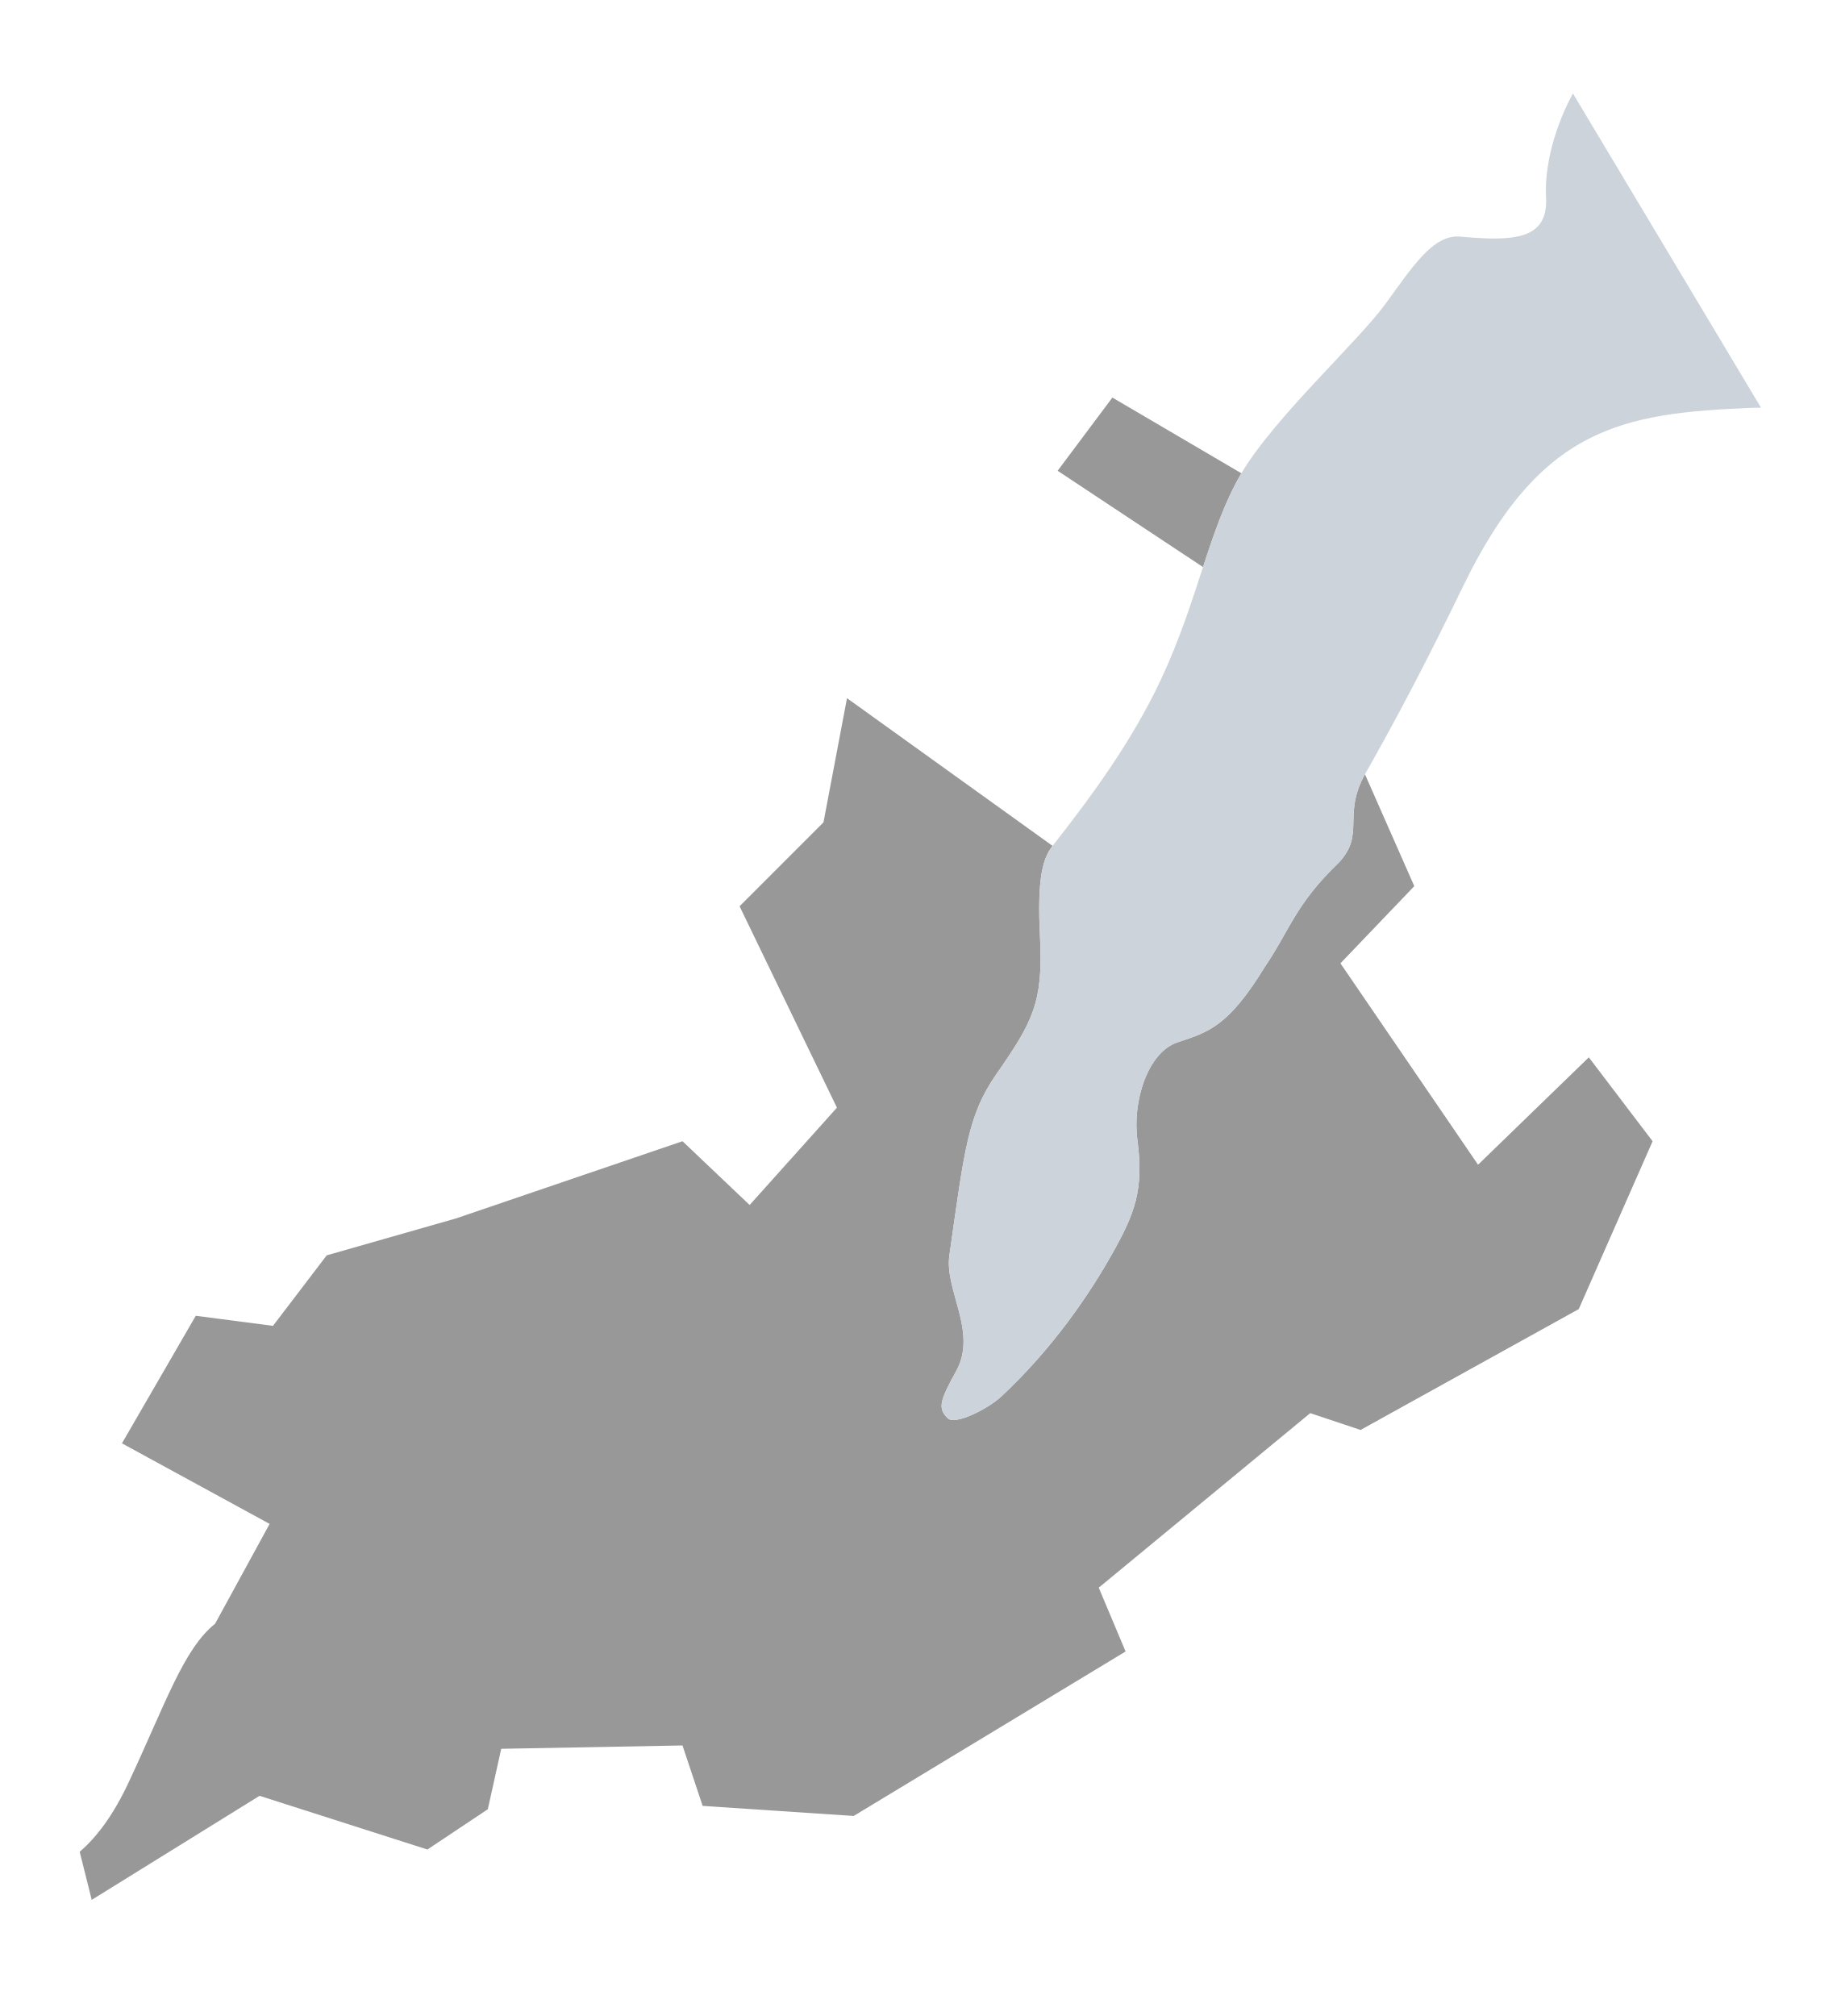
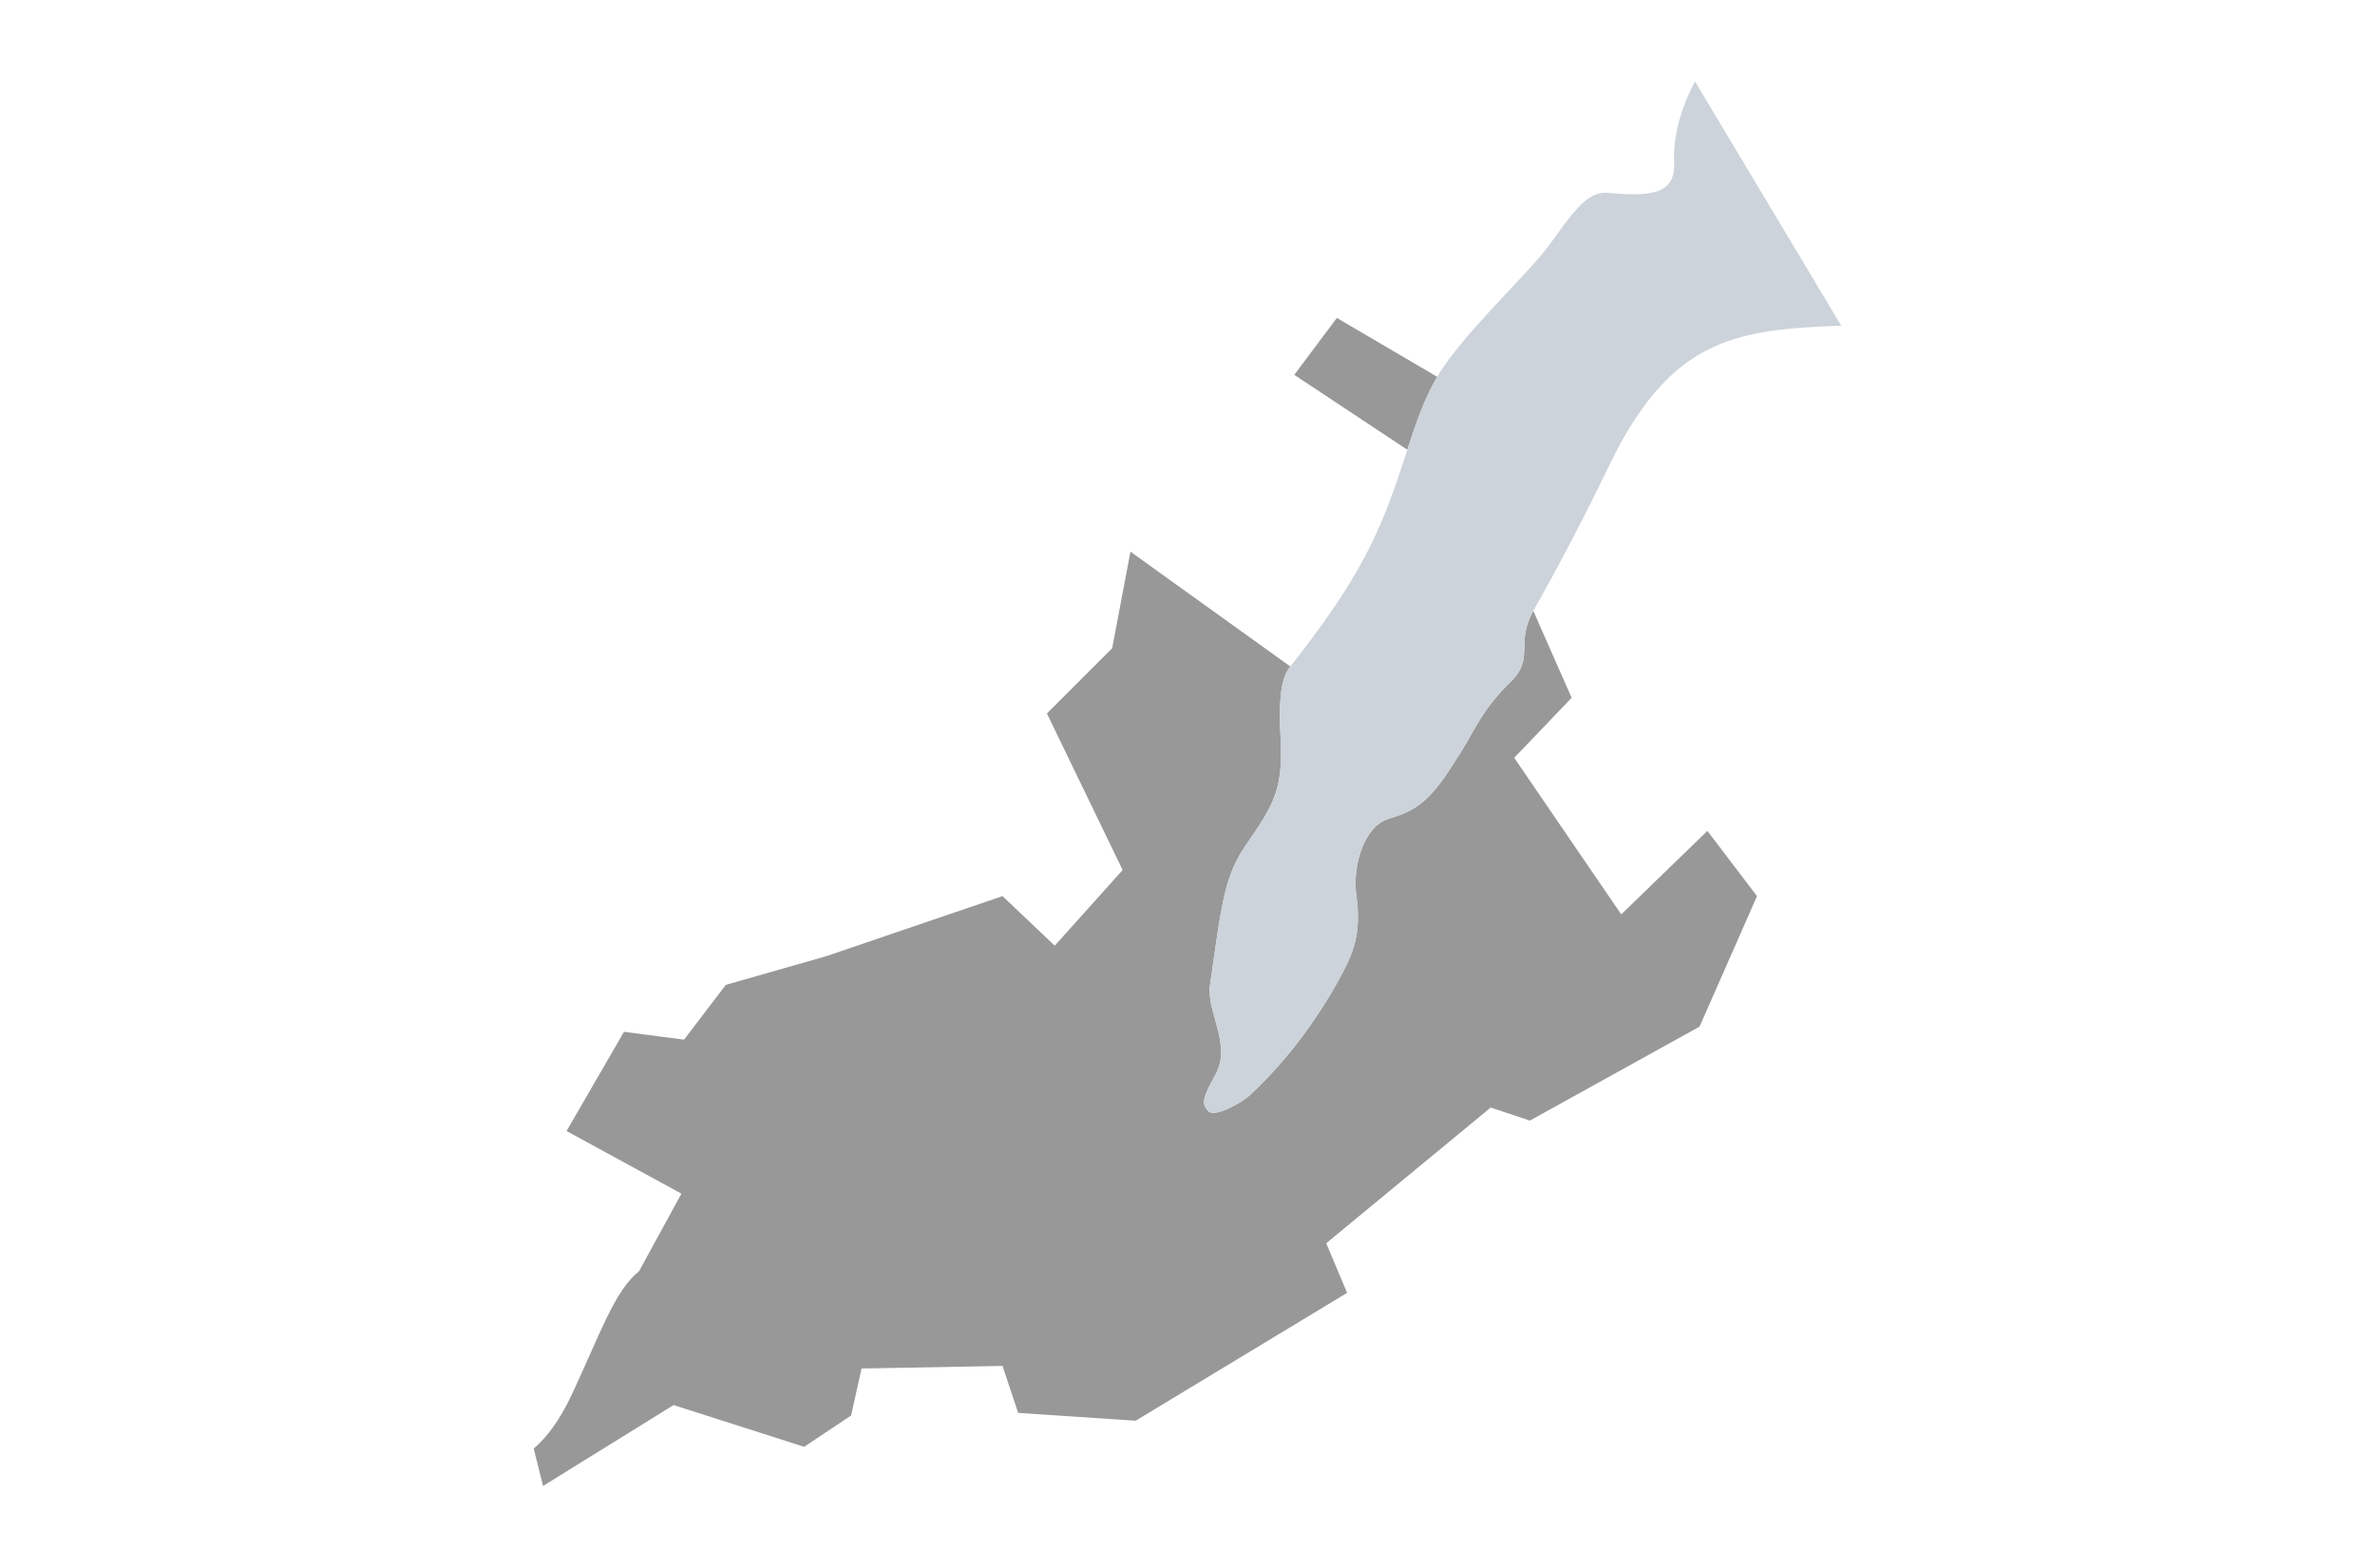
- <svg xmlns="http://www.w3.org/2000/svg" version="1.1" id="Calque_1" x="0px" y="0px" width="595.279px" height="651.968px" viewBox="0 94.961 595.279 651.968" enable-background="new 0 94.961 595.279 651.968" xml:space="preserve">
-   <path id="ofsnbr2500" fill="#989898" d="M273.917,320.75l66.487,47.767c-2.982,3.806-5.074,9.797-4.069,29.324  c1.087,21.168-2.226,27.428-14.112,44.499c-9.283,13.357-10.316,24.426-15.198,58.622c-1.615,11.309,9.226,24.768,2.172,37.453  c-5.432,9.77-5.875,12.057-2.715,15.198c2.382,2.382,13.115-3.078,17.37-7.061c16.823-15.737,28.497-33.101,35.824-46.128  c7.327-13.029,10.31-20.638,8.145-36.918c-1.628-12.213,3.254-28.216,13.027-31.475c9.77-3.258,16.283-4.885,28.219-24.426  c8.069-11.846,9.772-20.09,23.884-33.662c8.683-9.224,1.082-15.189,8.473-28.585l15.957,36.179l-23.885,24.959l44.506,65.134  l35.821-34.729l20.627,27.136l-23.885,54.281l-70.559,39.084l-16.282-5.435l-68.393,56.444l8.683,20.635l-87.931,53.185  l-48.852-3.253l-6.514-19.541l-58.62,1.082l-4.338,19.54l-19.538,13.027l-54.282-17.365l-54.28,33.648l-3.883-15.545  c5.729-4.946,10.972-12.087,15.825-22.442c11.916-25.416,17.742-43.149,27.956-51.304l17.639-32.289l-47.761-26.055l23.879-41.256  l24.971,3.256l17.371-22.797l41.79-11.934l73.276-24.972l21.712,20.622l28.227-31.477l-31.483-65.132l27.139-27.146L273.917,320.75z   M342.035,247.208l47.02,31.143c3.665-11.196,7.124-21.373,12.416-30.329l-41.727-24.488L342.035,247.208z" />
+ <svg xmlns="http://www.w3.org/2000/svg" version="1.1" id="Calque_1" x="0px" y="0px" width="1052px" height="694.488px" viewBox="0 0 1052 694.488" enable-background="new 0 0 1052 694.488" xml:space="preserve">
+   <path id="ofsnbr2500" fill="#989898" d="M500.73,244.426l70.823,50.882c-3.176,4.055-5.404,10.436-4.334,31.236  c1.158,22.549-2.371,29.217-15.032,47.401c-9.889,14.229-10.989,26.02-16.189,62.445c-1.721,12.047,9.828,26.385,2.313,39.896  c-5.786,10.406-6.258,12.844-2.892,16.189c2.537,2.537,13.97-3.279,18.503-7.521c17.92-16.764,30.355-35.26,38.16-49.137  c7.805-13.879,10.982-21.984,8.676-39.326c-1.734-13.01,3.467-30.057,13.877-33.527c10.407-3.471,17.345-5.203,30.06-26.019  c8.595-12.619,10.409-21.4,25.441-35.857c9.249-9.825,1.152-16.18,9.025-30.449l16.998,38.538l-25.443,26.587l47.409,69.382  l38.157-36.994l21.972,28.906l-25.442,57.82l-75.161,41.633l-17.344-5.789l-72.854,60.125l9.25,21.98l-93.666,56.654l-52.038-3.465  l-6.938-20.816l-62.443,1.152l-4.621,20.814l-20.812,13.877l-57.822-18.498l-57.82,35.844l-4.136-16.559  c6.103-5.27,11.688-12.877,16.856-23.906c12.693-27.074,18.899-45.963,29.779-54.65l18.79-34.395l-50.876-27.754l25.436-43.947  l26.6,3.469l18.504-24.283l44.516-12.713l78.055-26.602l23.128,21.967l30.068-33.529l-33.536-69.379l28.909-28.916L500.73,244.426z   M573.29,166.088l50.087,33.174c3.904-11.926,7.589-22.767,13.226-32.307l-44.448-26.085L573.29,166.088z" />
  <g display="none">
-     <path display="inline" fill="#1A171B" d="M191.051,519.214v-3.204l11.569-0.015v10.135c-1.777,1.415-3.605,2.48-5.496,3.196   c-1.889,0.716-3.827,1.063-5.812,1.063c-2.685,0-5.119-0.572-7.312-1.721c-2.192-1.147-3.849-2.81-4.966-4.985   c-1.118-2.169-1.677-4.598-1.677-7.278c0-2.66,0.555-5.145,1.666-7.444c1.114-2.303,2.712-4.009,4.799-5.127   s4.49-1.685,7.209-1.685c1.975,0,3.759,0.319,5.354,0.962c1.598,0.641,2.85,1.533,3.755,2.675c0.903,1.141,1.595,2.631,2.066,4.471   l-3.26,0.896c-0.41-1.396-0.92-2.481-1.528-3.278c-0.605-0.798-1.479-1.431-2.606-1.908c-1.129-0.477-2.385-0.715-3.765-0.715   c-1.648,0-3.079,0.245-4.283,0.753c-1.204,0.499-2.178,1.162-2.914,1.981c-0.741,0.817-1.315,1.722-1.727,2.704   c-0.695,1.686-1.043,3.519-1.043,5.491c0,2.438,0.421,4.473,1.256,6.11c0.844,1.639,2.062,2.854,3.663,3.651   c1.604,0.797,3.307,1.19,5.104,1.19c1.563,0,3.093-0.299,4.583-0.901c1.49-0.604,2.619-1.243,3.391-1.931v-5.09L191.051,519.214   L191.051,519.214z" />
-     <path display="inline" fill="#1A171B" d="M221.063,523.559l3.465,0.427c-0.548,2.024-1.558,3.6-3.037,4.717   c-1.479,1.117-3.364,1.677-5.663,1.677c-2.895,0-5.188-0.895-6.882-2.675c-1.699-1.781-2.544-4.277-2.544-7.497   c0-3.331,0.855-5.909,2.571-7.749c1.714-1.841,3.938-2.758,6.669-2.758c2.646,0,4.806,0.9,6.481,2.705   c1.678,1.796,2.517,4.33,2.517,7.601c0,0.194-0.009,0.492-0.021,0.896h-14.754c0.123,2.168,0.738,3.83,1.844,4.99   c1.106,1.147,2.485,1.729,4.138,1.729c1.229,0,2.278-0.32,3.146-0.969C219.863,526.003,220.552,524.975,221.063,523.559z    M210.053,518.142H221.1c-0.149-1.67-0.57-2.913-1.269-3.747c-1.067-1.289-2.452-1.938-4.152-1.938   c-1.539,0-2.835,0.514-3.888,1.542C210.746,515.034,210.164,516.412,210.053,518.142z" />
-     <path display="inline" fill="#1A171B" d="M228.738,529.93v-19.782h3.018v2.81c1.453-2.169,3.553-3.257,6.299-3.257   c1.19,0,2.286,0.217,3.289,0.641c0.998,0.435,1.747,0.991,2.242,1.691c0.496,0.691,0.848,1.521,1.043,2.475   c0.123,0.618,0.188,1.706,0.188,3.265v12.16h-3.354v-12.033c0-1.362-0.13-2.386-0.391-3.062c-0.261-0.679-0.723-1.223-1.39-1.625   c-0.663-0.402-1.442-0.604-2.336-0.604c-1.429,0-2.66,0.455-3.7,1.362c-1.036,0.902-1.556,2.623-1.556,5.157v10.805L228.738,529.93   L228.738,529.93z" />
-     <path display="inline" fill="#1A171B" d="M263.5,523.559l3.465,0.427c-0.547,2.024-1.557,3.6-3.035,4.717   c-1.479,1.117-3.364,1.677-5.663,1.677c-2.896,0-5.19-0.895-6.883-2.675c-1.697-1.781-2.545-4.277-2.545-7.497   c0-3.331,0.857-5.909,2.571-7.749c1.714-1.841,3.938-2.758,6.669-2.758c2.646,0,4.808,0.9,6.483,2.705   c1.677,1.796,2.515,4.33,2.515,7.601c0,0.194-0.007,0.492-0.019,0.896h-14.754c0.122,2.168,0.736,3.83,1.844,4.99   c1.105,1.147,2.483,1.729,4.136,1.729c1.229,0,2.28-0.32,3.148-0.969C262.3,526.003,262.99,524.975,263.5,523.559z M252.49,518.142   h11.047c-0.147-1.67-0.57-2.913-1.267-3.747c-1.069-1.289-2.452-1.938-4.154-1.938c-1.539,0-2.835,0.514-3.886,1.542   C253.183,515.034,252.602,516.412,252.49,518.142z M260.221,507.688h-2.701l-4.305-5.217h4.49L260.221,507.688z" />
-     <path display="inline" fill="#1A171B" d="M276.671,529.93l-7.524-19.782h3.54l4.248,11.848c0.458,1.282,0.883,2.606,1.267,3.987   c0.298-1.045,0.715-2.297,1.249-3.765l4.396-12.07h3.444L279.8,529.93H276.671z" />
-     <path display="inline" fill="#1A171B" d="M303.794,523.559l3.467,0.427c-0.547,2.024-1.559,3.6-3.036,4.717   c-1.479,1.117-3.364,1.677-5.663,1.677c-2.896,0-5.19-0.895-6.882-2.675c-1.699-1.781-2.546-4.277-2.546-7.497   c0-3.331,0.857-5.909,2.571-7.749c1.714-1.841,3.938-2.758,6.669-2.758c2.646,0,4.809,0.9,6.483,2.705   c1.676,1.796,2.515,4.33,2.515,7.601c0,0.194-0.007,0.492-0.019,0.896h-14.754c0.123,2.168,0.736,3.83,1.844,4.99   c1.104,1.147,2.485,1.729,4.136,1.729c1.229,0,2.28-0.32,3.148-0.969C302.595,526.003,303.284,524.975,303.794,523.559z    M292.785,518.142h11.046c-0.146-1.67-0.567-2.913-1.266-3.747c-1.07-1.289-2.452-1.938-4.154-1.938   c-1.54,0-2.836,0.514-3.887,1.542C293.478,515.034,292.897,516.412,292.785,518.142z" />
+     <path display="inline" fill="#1A171B" d="M412.46,546.883v-3.413l12.323-0.016v10.796c-1.893,1.507-3.84,2.642-5.854,3.404   c-2.013,0.763-4.077,1.133-6.191,1.133c-2.86,0-5.452-0.609-7.789-1.834c-2.335-1.222-4.1-2.993-5.289-5.31   c-1.191-2.311-1.787-4.898-1.787-7.753c0-2.833,0.592-5.48,1.775-7.93c1.187-2.453,2.889-4.271,5.111-5.461   c2.224-1.191,4.783-1.795,7.68-1.795c2.104,0,4.004,0.34,5.703,1.024c1.702,0.683,3.036,1.633,4,2.85   c0.962,1.216,1.698,2.803,2.2,4.763l-3.473,0.954c-0.437-1.487-0.979-2.643-1.627-3.491c-0.645-0.851-1.576-1.524-2.776-2.033   c-1.202-0.508-2.54-0.762-4.011-0.762c-1.755,0-3.279,0.262-4.562,0.803c-1.282,0.531-2.319,1.237-3.104,2.11   c-0.789,0.87-1.401,1.834-1.84,2.88c-0.74,1.796-1.111,3.749-1.111,5.85c0,2.597,0.449,4.765,1.338,6.508   c0.899,1.746,2.197,3.04,3.902,3.89c1.709,0.849,3.522,1.268,5.437,1.268c1.665,0,3.295-0.318,4.882-0.96   c1.588-0.644,2.79-1.324,3.612-2.057v-5.422L412.46,546.883L412.46,546.883z" />
+     <path display="inline" fill="#1A171B" d="M444.429,551.512l3.691,0.454c-0.584,2.156-1.66,3.835-3.235,5.024   c-1.575,1.19-3.583,1.787-6.032,1.787c-3.084,0-5.526-0.954-7.331-2.85c-1.81-1.897-2.71-4.556-2.71-7.986   c0-3.548,0.911-6.294,2.739-8.254c1.825-1.961,4.194-2.938,7.104-2.938c2.818,0,5.119,0.959,6.903,2.882   c1.788,1.913,2.682,4.612,2.682,8.097c0,0.207-0.01,0.524-0.022,0.954h-15.716c0.131,2.31,0.786,4.08,1.964,5.315   c1.178,1.222,2.647,1.842,4.408,1.842c1.309,0,2.426-0.341,3.351-1.032C443.151,554.114,443.885,553.02,444.429,551.512z    M432.701,545.741h11.768c-0.159-1.779-0.607-3.104-1.353-3.991c-1.137-1.373-2.611-2.064-4.423-2.064   c-1.639,0-3.02,0.547-4.142,1.643C433.44,542.431,432.82,543.898,432.701,545.741z" />
+     <path display="inline" fill="#1A171B" d="M452.605,558.298v-21.072h3.215v2.993c1.548-2.311,3.784-3.47,6.71-3.47   c1.268,0,2.435,0.231,3.503,0.684c1.063,0.463,1.861,1.056,2.389,1.801c0.528,0.736,0.903,1.62,1.111,2.637   c0.131,0.658,0.2,1.817,0.2,3.478v12.953h-3.573v-12.817c0-1.451-0.139-2.542-0.416-3.262c-0.278-0.724-0.771-1.303-1.481-1.731   c-0.706-0.428-1.535-0.644-2.488-0.644c-1.521,0-2.833,0.485-3.941,1.451c-1.104,0.961-1.657,2.794-1.657,5.493v11.51   L452.605,558.298L452.605,558.298z" />
+     <path display="inline" fill="#1A171B" d="M489.634,551.512l3.69,0.454c-0.582,2.156-1.658,3.835-3.232,5.024   c-1.576,1.19-3.584,1.787-6.032,1.787c-3.085,0-5.529-0.954-7.332-2.85c-1.808-1.897-2.711-4.556-2.711-7.986   c0-3.548,0.913-6.294,2.738-8.254c1.826-1.961,4.195-2.938,7.104-2.938c2.818,0,5.121,0.959,6.905,2.882   c1.786,1.913,2.679,4.612,2.679,8.097c0,0.207-0.007,0.524-0.02,0.954h-15.717c0.13,2.31,0.784,4.08,1.965,5.315   c1.177,1.222,2.645,1.842,4.405,1.842c1.31,0,2.429-0.341,3.354-1.032C488.356,554.114,489.09,553.02,489.634,551.512z    M477.906,545.741h11.768c-0.156-1.779-0.607-3.104-1.35-3.991c-1.139-1.373-2.612-2.064-4.425-2.064   c-1.64,0-3.02,0.547-4.14,1.643C478.644,542.431,478.025,543.898,477.906,545.741z M486.141,534.605h-2.877l-4.586-5.558h4.783   L486.141,534.605z" />
+     <path display="inline" fill="#1A171B" d="M503.663,558.298l-8.015-21.072h3.771l4.524,12.621c0.488,1.365,0.941,2.775,1.35,4.247   c0.317-1.113,0.762-2.447,1.331-4.011l4.683-12.857h3.669l-7.98,21.072H503.663z" />
+     <path display="inline" fill="#1A171B" d="M532.556,551.512l3.692,0.454c-0.582,2.156-1.66,3.835-3.233,5.024   c-1.575,1.19-3.583,1.787-6.032,1.787c-3.085,0-5.528-0.954-7.331-2.85c-1.81-1.897-2.712-4.556-2.712-7.986   c0-3.548,0.913-6.294,2.738-8.254c1.826-1.961,4.195-2.938,7.104-2.938c2.818,0,5.122,0.959,6.905,2.882   c1.785,1.913,2.68,4.612,2.68,8.097c0,0.207-0.008,0.524-0.021,0.954h-15.716c0.131,2.31,0.783,4.08,1.964,5.315   c1.176,1.222,2.647,1.842,4.405,1.842c1.31,0,2.429-0.341,3.354-1.032C531.279,554.114,532.012,553.02,532.556,551.512z    M520.828,545.741h11.767c-0.155-1.779-0.604-3.104-1.349-3.991c-1.14-1.373-2.611-2.064-4.425-2.064   c-1.641,0-3.021,0.547-4.141,1.643C521.567,542.431,520.948,543.898,520.828,545.741z" />
  </g>
-   <path fill="#CCD3DA" d="M499.988,158.464c0.813,13.841-9.775,14.654-27.686,13.026c-8.92-0.814-15.47,9.77-24.426,21.984  c-8.956,12.211-35.823,36.636-46.408,54.548c-5.295,8.956-8.753,19.134-12.416,30.329c-3.66,11.194-7.532,23.407-13.637,36.434  c-9.507,20.278-22.85,38.229-35.012,53.735c-2.982,3.805-5.074,9.796-4.069,29.324c1.087,21.168-2.226,27.427-14.112,44.499  c-9.283,13.357-10.316,24.426-15.198,58.621c-1.615,11.309,9.226,24.769,2.172,37.454c-5.432,9.77-5.875,12.057-2.715,15.197  c2.378,2.383,13.115-3.077,17.37-7.061c16.823-15.736,28.497-33.1,35.824-46.127c7.327-13.029,10.31-20.639,8.145-36.919  c-1.628-12.212,3.254-28.215,13.027-31.475c9.77-3.258,16.283-4.885,28.219-24.426c8.069-11.845,9.772-20.089,23.884-33.661  c8.683-9.224,1.082-15.189,8.473-28.586c10.153-17.823,20.349-37.287,31.69-60.708c25.014-51.649,51.439-56.113,93.629-57.806  c0.964-0.038,1.876-0.047,2.761-0.042L508.68,125.177C501.116,139.197,499.599,151.905,499.988,158.464z" />
+   <path fill="#CCD3DA" d="M741.545,71.556c0.866,14.744-10.413,15.61-29.492,13.875c-9.501-0.867-16.479,10.407-26.019,23.418  c-9.54,13.007-38.159,39.025-49.435,58.105c-5.641,9.54-9.324,20.382-13.226,32.307c-3.899,11.924-8.023,24.934-14.526,38.81  c-10.127,21.6-24.341,40.722-37.296,57.24c-3.177,4.053-5.404,10.435-4.334,31.236c1.157,22.547-2.371,29.215-15.032,47.401  c-9.889,14.229-10.989,26.02-16.189,62.443c-1.721,12.047,9.828,26.385,2.313,39.896c-5.786,10.408-6.258,12.844-2.892,16.189  c2.533,2.537,13.97-3.277,18.503-7.521c17.92-16.762,30.355-35.26,38.16-49.135c7.805-13.879,10.982-21.986,8.676-39.328  c-1.734-13.008,3.467-30.055,13.877-33.527c10.407-3.471,17.345-5.203,30.06-26.019c8.595-12.617,10.409-21.399,25.441-35.856  c9.249-9.825,1.152-16.18,9.025-30.45c10.815-18.985,21.676-39.719,33.757-64.667c26.646-55.018,54.794-59.773,99.735-61.576  c1.026-0.041,1.998-0.05,2.941-0.045l-64.79-108.255C742.746,51.033,741.131,64.569,741.545,71.556z" />
</svg>
